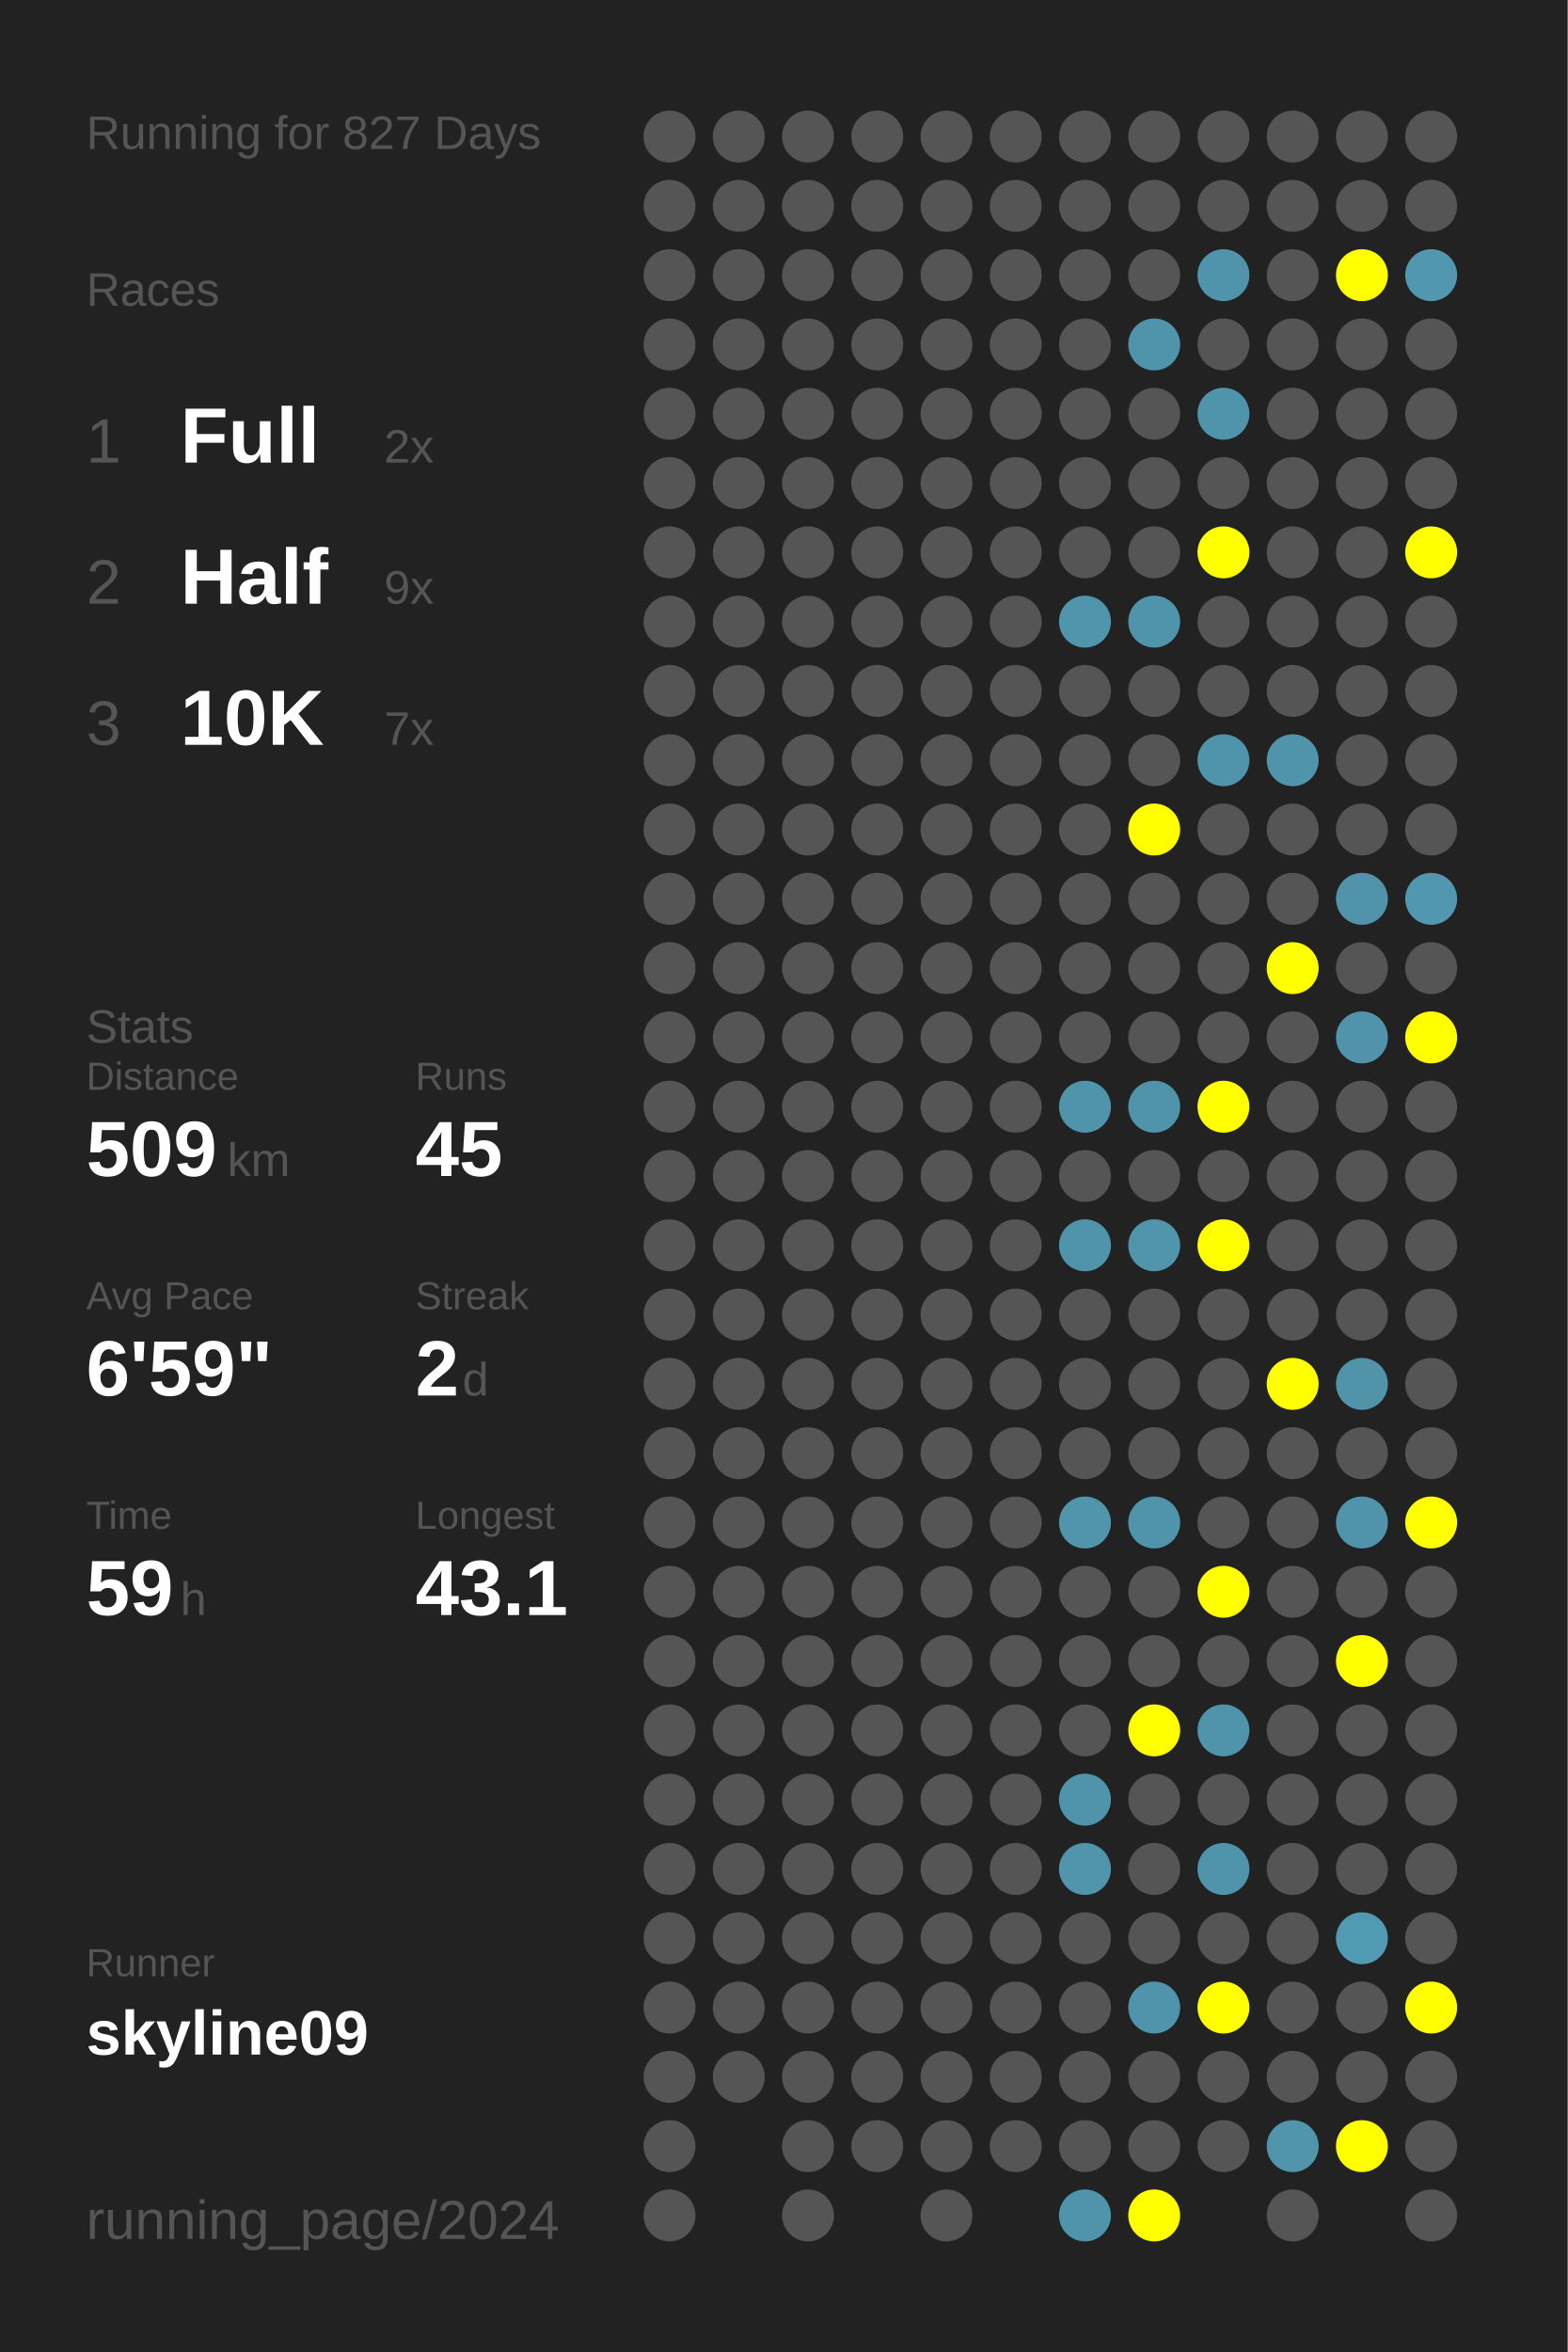
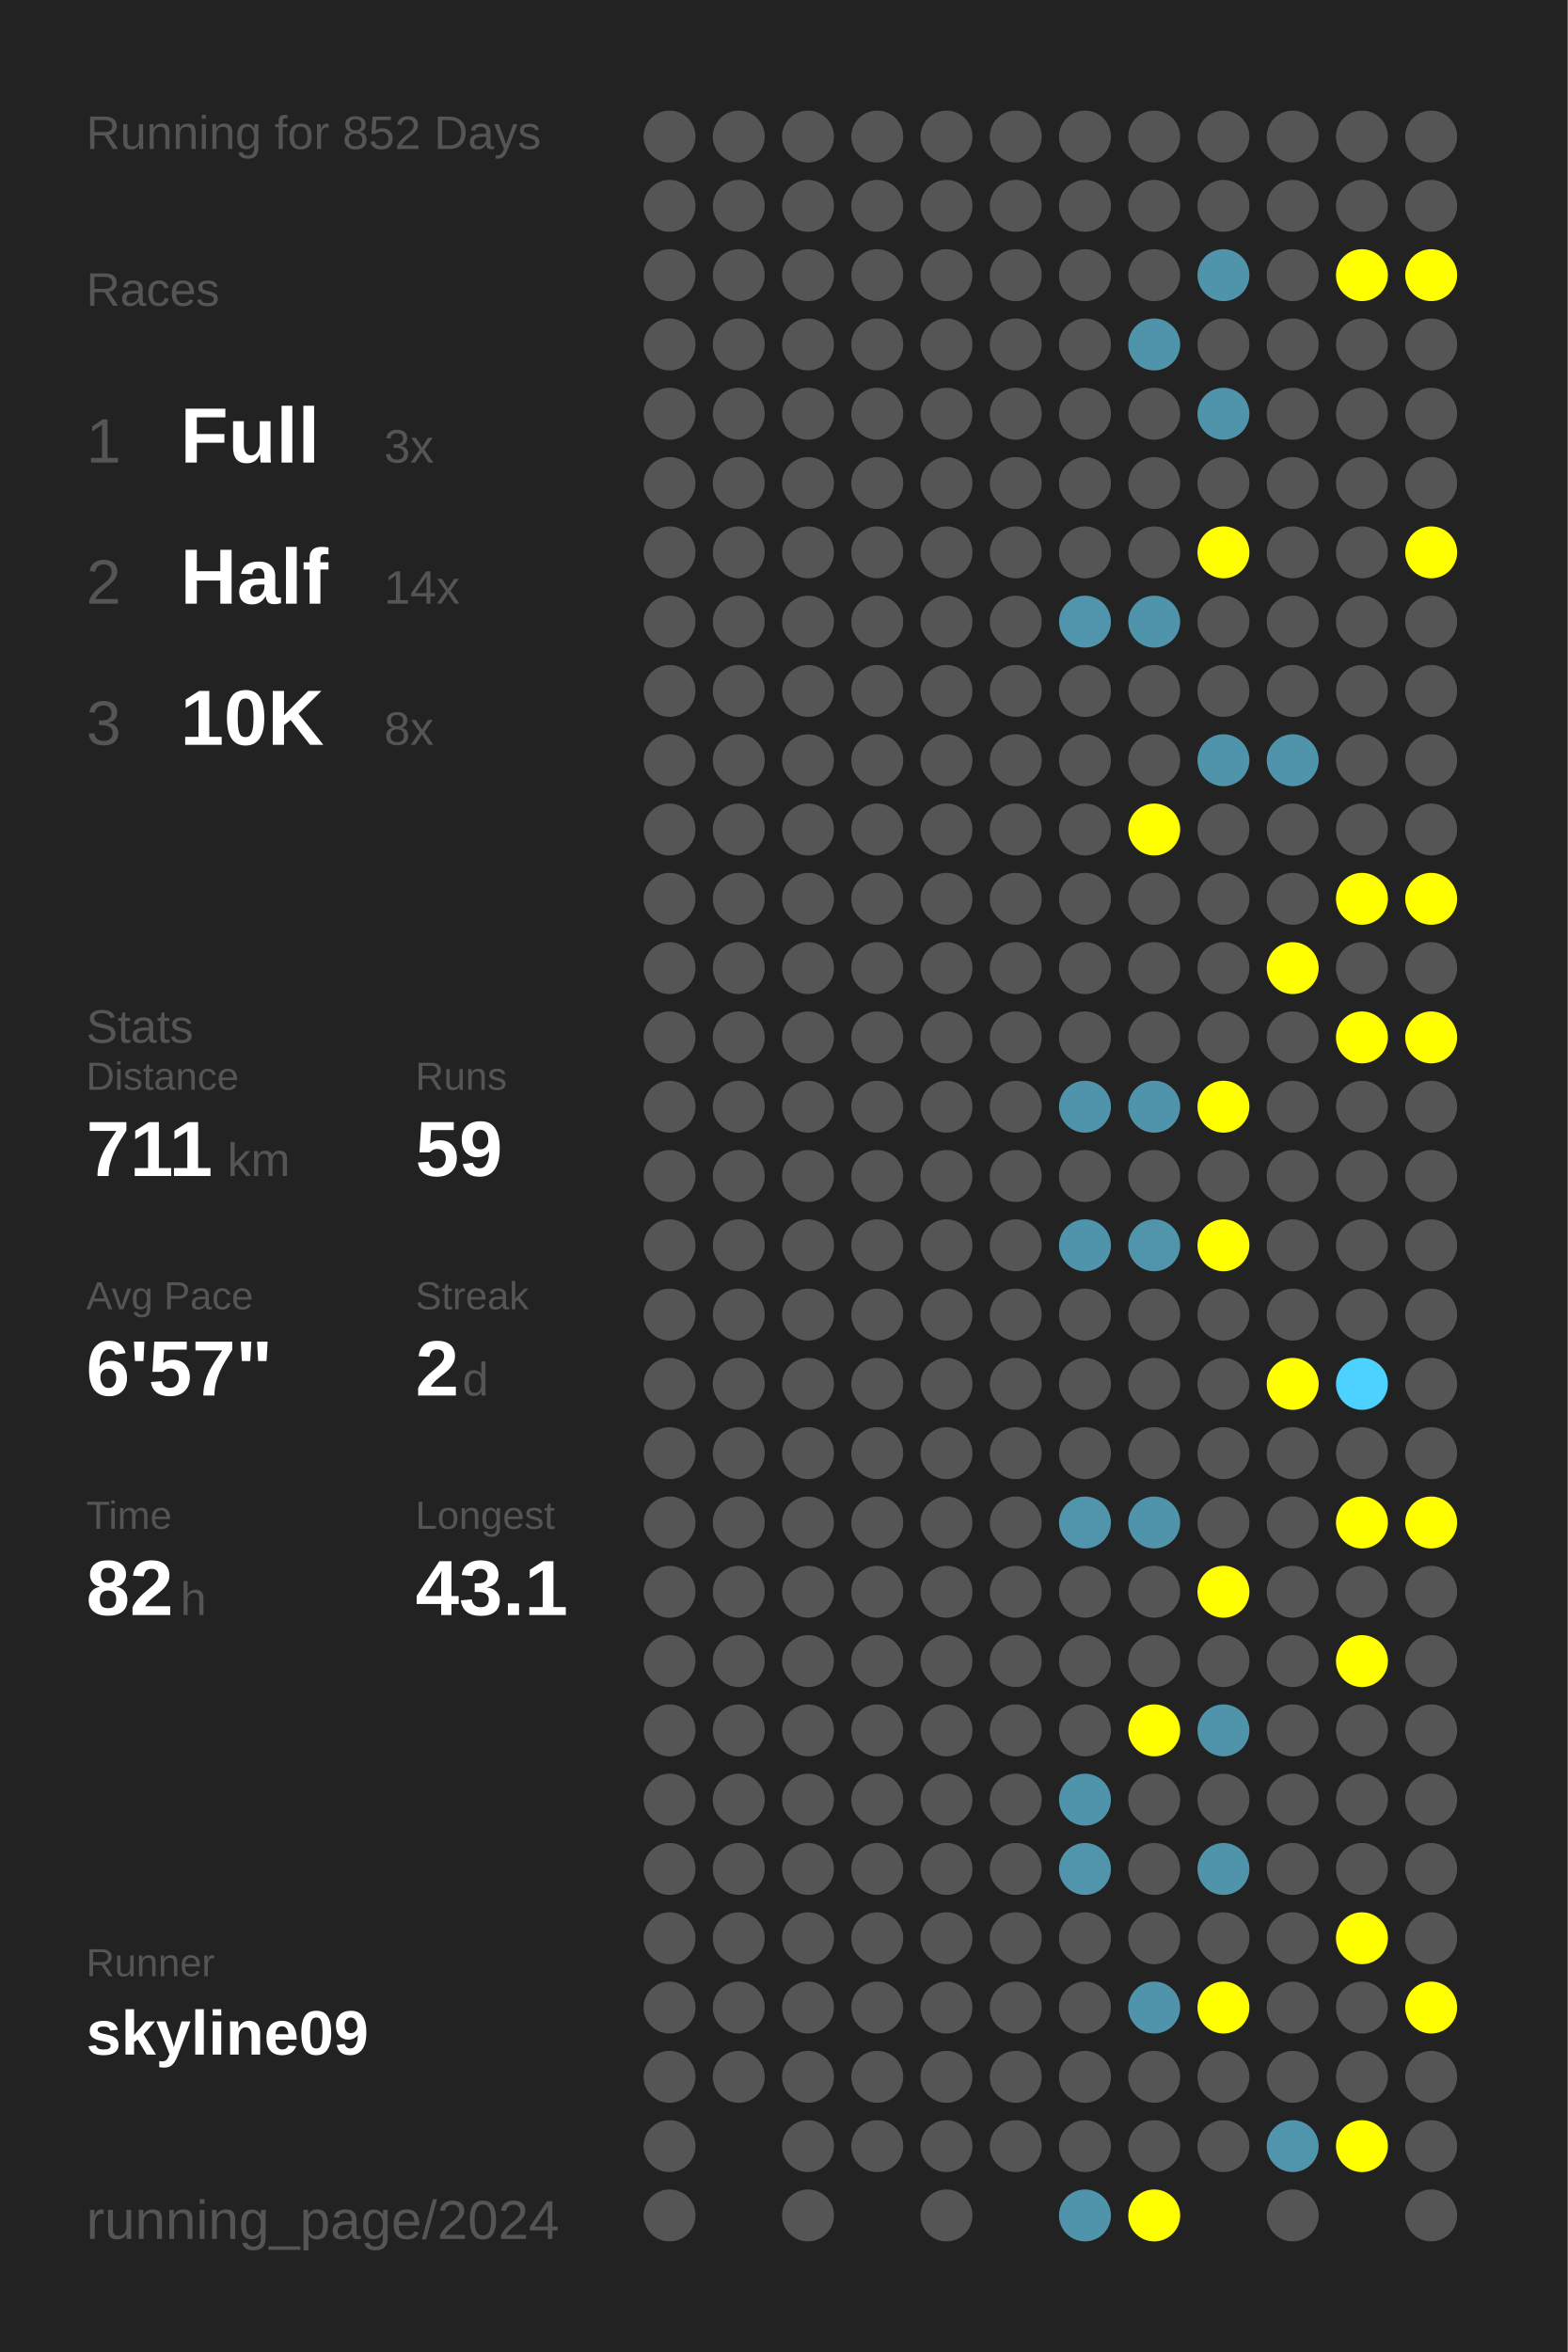
<svg xmlns="http://www.w3.org/2000/svg" baseProfile="full" height="300mm" version="1.1" viewBox="0,0,200,300" width="200mm">
  <defs />
  <rect fill="#222222" height="300" width="200" x="0" y="0" />
-   <text fill="#555555" style="font-size:6px; font-family:Arial;" x="11" y="19">Running for 827 Days</text>
+   <text fill="#555555" style="font-size:6px; font-family:Arial;" x="11" y="19">Running for 852 Days</text>
  <text fill="#555555" style="font-size:6px; font-family:Arial;" x="11" y="39">Races</text>
  <text fill="#555555" style="font-size:8px; font-family:Arial;" x="11" y="59">1</text>
  <text fill="#FFFFFF" style="font-size:10px; font-family:Arial; font-weight:bold;" x="23" y="59">Full</text>
-   <text fill="#555555" style="font-size:6px; font-family:Arial;" x="49" y="59">2x</text>
+   <text fill="#555555" style="font-size:6px; font-family:Arial;" x="49" y="59">3x</text>
  <text fill="#555555" style="font-size:8px; font-family:Arial;" x="11" y="77">2</text>
  <text fill="#FFFFFF" style="font-size:10px; font-family:Arial; font-weight:bold;" x="23" y="77">Half</text>
-   <text fill="#555555" style="font-size:6px; font-family:Arial;" x="49" y="77">9x</text>
+   <text fill="#555555" style="font-size:6px; font-family:Arial;" x="49" y="77">14x</text>
  <text fill="#555555" style="font-size:8px; font-family:Arial;" x="11" y="95">3</text>
  <text fill="#FFFFFF" style="font-size:10px; font-family:Arial; font-weight:bold;" x="23" y="95">10K</text>
-   <text fill="#555555" style="font-size:6px; font-family:Arial;" x="49" y="95">7x</text>
+   <text fill="#555555" style="font-size:6px; font-family:Arial;" x="49" y="95">8x</text>
  <text fill="#555555" style="font-size:6px; font-family:Arial;" x="11" y="133">Stats</text>
  <text fill="#555555" style="font-size:5px; font-family:Arial;" x="11" y="139">Distance</text>
-   <text fill="#FFFFFF" style="font-size:10px; font-family:Arial; font-weight:bold;" x="11" y="150">509</text>
+   <text fill="#FFFFFF" style="font-size:10px; font-family:Arial; font-weight:bold;" x="11" y="150">711</text>
  <text fill="#555555" style="font-size:6px; font-family:Arial;" x="29" y="150">km</text>
  <text fill="#555555" style="font-size:5px; font-family:Arial;" x="53" y="139">Runs</text>
-   <text fill="#FFFFFF" style="font-size:10px; font-family:Arial; font-weight:bold;" x="53" y="150">45</text>
+   <text fill="#FFFFFF" style="font-size:10px; font-family:Arial; font-weight:bold;" x="53" y="150">59</text>
  <text fill="#555555" style="font-size:5px; font-family:Arial;" x="11" y="167">Avg Pace</text>
-   <text fill="#FFFFFF" style="font-size:10px; font-family:Arial; font-weight:bold;" x="11" y="178">6'59"</text>
+   <text fill="#FFFFFF" style="font-size:10px; font-family:Arial; font-weight:bold;" x="11" y="178">6'57"</text>
  <text fill="#555555" style="font-size:5px; font-family:Arial;" x="53" y="167">Streak</text>
  <text fill="#FFFFFF" style="font-size:10px; font-family:Arial; font-weight:bold;" x="53" y="178">2</text>
  <text fill="#555555" style="font-size:6px; font-family:Arial;" x="59" y="178">d</text>
  <text fill="#555555" style="font-size:5px; font-family:Arial;" x="11" y="195">Time</text>
-   <text fill="#FFFFFF" style="font-size:10px; font-family:Arial; font-weight:bold;" x="11" y="206">59</text>
+   <text fill="#FFFFFF" style="font-size:10px; font-family:Arial; font-weight:bold;" x="11" y="206">82</text>
  <text fill="#555555" style="font-size:6px; font-family:Arial;" x="23" y="206">h</text>
  <text fill="#555555" style="font-size:5px; font-family:Arial;" x="53" y="195">Longest</text>
  <text fill="#FFFFFF" style="font-size:10px; font-family:Arial; font-weight:bold;" x="53" y="206">43.1</text>
  <text fill="#555555" style="font-size:5px; font-family:Arial;" x="11" y="252.065">Runner</text>
  <text fill="#FFFFFF" style="font-size:8px; font-family:Arial; font-weight:bold;" x="11" y="262.065">skyline09</text>
  <text fill="#555555" style="font-size:7px; font-family:Arial;" x="11" y="285.581">running_page/2024</text>
  <circle cx="85.417" cy="17.419" fill="#555555" r="3.312" />
  <circle cx="85.417" cy="26.258" fill="#555555" r="3.312" />
  <circle cx="85.417" cy="35.097" fill="#555555" r="3.312" />
  <circle cx="85.417" cy="43.935" fill="#555555" r="3.312" />
  <circle cx="85.417" cy="52.774" fill="#555555" r="3.312" />
  <circle cx="85.417" cy="61.613" fill="#555555" r="3.312" />
  <circle cx="85.417" cy="70.452" fill="#555555" r="3.312" />
  <circle cx="85.417" cy="79.29" fill="#555555" r="3.312" />
  <circle cx="85.417" cy="88.129" fill="#555555" r="3.312" />
  <circle cx="85.417" cy="96.968" fill="#555555" r="3.312" />
  <circle cx="85.417" cy="105.806" fill="#555555" r="3.312" />
  <circle cx="85.417" cy="114.645" fill="#555555" r="3.312" />
  <circle cx="85.417" cy="123.484" fill="#555555" r="3.312" />
  <circle cx="85.417" cy="132.323" fill="#555555" r="3.312" />
  <circle cx="85.417" cy="141.161" fill="#555555" r="3.312" />
  <circle cx="85.417" cy="150" fill="#555555" r="3.312" />
  <circle cx="85.417" cy="158.839" fill="#555555" r="3.312" />
  <circle cx="85.417" cy="167.677" fill="#555555" r="3.312" />
  <circle cx="85.417" cy="176.516" fill="#555555" r="3.312" />
  <circle cx="85.417" cy="185.355" fill="#555555" r="3.312" />
  <circle cx="85.417" cy="194.194" fill="#555555" r="3.312" />
  <circle cx="85.417" cy="203.032" fill="#555555" r="3.312" />
  <circle cx="85.417" cy="211.871" fill="#555555" r="3.312" />
  <circle cx="85.417" cy="220.71" fill="#555555" r="3.312" />
  <circle cx="85.417" cy="229.548" fill="#555555" r="3.312" />
  <circle cx="85.417" cy="238.387" fill="#555555" r="3.312" />
  <circle cx="85.417" cy="247.226" fill="#555555" r="3.312" />
  <circle cx="85.417" cy="256.065" fill="#555555" r="3.312" />
  <circle cx="85.417" cy="264.903" fill="#555555" r="3.312" />
  <circle cx="85.417" cy="273.742" fill="#555555" r="3.312" />
  <circle cx="85.417" cy="282.581" fill="#555555" r="3.312" />
  <circle cx="94.25" cy="17.419" fill="#555555" r="3.312" />
  <circle cx="94.25" cy="26.258" fill="#555555" r="3.312" />
  <circle cx="94.25" cy="35.097" fill="#555555" r="3.312" />
  <circle cx="94.25" cy="43.935" fill="#555555" r="3.312" />
  <circle cx="94.25" cy="52.774" fill="#555555" r="3.312" />
  <circle cx="94.25" cy="61.613" fill="#555555" r="3.312" />
  <circle cx="94.25" cy="70.452" fill="#555555" r="3.312" />
  <circle cx="94.25" cy="79.29" fill="#555555" r="3.312" />
  <circle cx="94.25" cy="88.129" fill="#555555" r="3.312" />
  <circle cx="94.25" cy="96.968" fill="#555555" r="3.312" />
  <circle cx="94.25" cy="105.806" fill="#555555" r="3.312" />
  <circle cx="94.25" cy="114.645" fill="#555555" r="3.312" />
  <circle cx="94.25" cy="123.484" fill="#555555" r="3.312" />
  <circle cx="94.25" cy="132.323" fill="#555555" r="3.312" />
  <circle cx="94.25" cy="141.161" fill="#555555" r="3.312" />
  <circle cx="94.25" cy="150" fill="#555555" r="3.312" />
  <circle cx="94.25" cy="158.839" fill="#555555" r="3.312" />
  <circle cx="94.25" cy="167.677" fill="#555555" r="3.312" />
  <circle cx="94.25" cy="176.516" fill="#555555" r="3.312" />
  <circle cx="94.25" cy="185.355" fill="#555555" r="3.312" />
  <circle cx="94.25" cy="194.194" fill="#555555" r="3.312" />
  <circle cx="94.25" cy="203.032" fill="#555555" r="3.312" />
  <circle cx="94.25" cy="211.871" fill="#555555" r="3.312" />
  <circle cx="94.25" cy="220.71" fill="#555555" r="3.312" />
  <circle cx="94.25" cy="229.548" fill="#555555" r="3.312" />
  <circle cx="94.25" cy="238.387" fill="#555555" r="3.312" />
  <circle cx="94.25" cy="247.226" fill="#555555" r="3.312" />
  <circle cx="94.25" cy="256.065" fill="#555555" r="3.312" />
  <circle cx="94.25" cy="264.903" fill="#555555" r="3.312" />
  <circle cx="103.083" cy="17.419" fill="#555555" r="3.312" />
  <circle cx="103.083" cy="26.258" fill="#555555" r="3.312" />
  <circle cx="103.083" cy="35.097" fill="#555555" r="3.312" />
  <circle cx="103.083" cy="43.935" fill="#555555" r="3.312" />
  <circle cx="103.083" cy="52.774" fill="#555555" r="3.312" />
  <circle cx="103.083" cy="61.613" fill="#555555" r="3.312" />
  <circle cx="103.083" cy="70.452" fill="#555555" r="3.312" />
  <circle cx="103.083" cy="79.29" fill="#555555" r="3.312" />
  <circle cx="103.083" cy="88.129" fill="#555555" r="3.312" />
  <circle cx="103.083" cy="96.968" fill="#555555" r="3.312" />
  <circle cx="103.083" cy="105.806" fill="#555555" r="3.312" />
  <circle cx="103.083" cy="114.645" fill="#555555" r="3.312" />
  <circle cx="103.083" cy="123.484" fill="#555555" r="3.312" />
  <circle cx="103.083" cy="132.323" fill="#555555" r="3.312" />
  <circle cx="103.083" cy="141.161" fill="#555555" r="3.312" />
  <circle cx="103.083" cy="150" fill="#555555" r="3.312" />
  <circle cx="103.083" cy="158.839" fill="#555555" r="3.312" />
  <circle cx="103.083" cy="167.677" fill="#555555" r="3.312" />
  <circle cx="103.083" cy="176.516" fill="#555555" r="3.312" />
  <circle cx="103.083" cy="185.355" fill="#555555" r="3.312" />
  <circle cx="103.083" cy="194.194" fill="#555555" r="3.312" />
  <circle cx="103.083" cy="203.032" fill="#555555" r="3.312" />
  <circle cx="103.083" cy="211.871" fill="#555555" r="3.312" />
  <circle cx="103.083" cy="220.71" fill="#555555" r="3.312" />
  <circle cx="103.083" cy="229.548" fill="#555555" r="3.312" />
  <circle cx="103.083" cy="238.387" fill="#555555" r="3.312" />
  <circle cx="103.083" cy="247.226" fill="#555555" r="3.312" />
  <circle cx="103.083" cy="256.065" fill="#555555" r="3.312" />
  <circle cx="103.083" cy="264.903" fill="#555555" r="3.312" />
  <circle cx="103.083" cy="273.742" fill="#555555" r="3.312" />
  <circle cx="103.083" cy="282.581" fill="#555555" r="3.312" />
  <circle cx="111.917" cy="17.419" fill="#555555" r="3.312" />
  <circle cx="111.917" cy="26.258" fill="#555555" r="3.312" />
  <circle cx="111.917" cy="35.097" fill="#555555" r="3.312" />
  <circle cx="111.917" cy="43.935" fill="#555555" r="3.312" />
  <circle cx="111.917" cy="52.774" fill="#555555" r="3.312" />
  <circle cx="111.917" cy="61.613" fill="#555555" r="3.312" />
  <circle cx="111.917" cy="70.452" fill="#555555" r="3.312" />
  <circle cx="111.917" cy="79.29" fill="#555555" r="3.312" />
  <circle cx="111.917" cy="88.129" fill="#555555" r="3.312" />
  <circle cx="111.917" cy="96.968" fill="#555555" r="3.312" />
  <circle cx="111.917" cy="105.806" fill="#555555" r="3.312" />
  <circle cx="111.917" cy="114.645" fill="#555555" r="3.312" />
  <circle cx="111.917" cy="123.484" fill="#555555" r="3.312" />
  <circle cx="111.917" cy="132.323" fill="#555555" r="3.312" />
  <circle cx="111.917" cy="141.161" fill="#555555" r="3.312" />
  <circle cx="111.917" cy="150" fill="#555555" r="3.312" />
  <circle cx="111.917" cy="158.839" fill="#555555" r="3.312" />
  <circle cx="111.917" cy="167.677" fill="#555555" r="3.312" />
  <circle cx="111.917" cy="176.516" fill="#555555" r="3.312" />
  <circle cx="111.917" cy="185.355" fill="#555555" r="3.312" />
  <circle cx="111.917" cy="194.194" fill="#555555" r="3.312" />
  <circle cx="111.917" cy="203.032" fill="#555555" r="3.312" />
  <circle cx="111.917" cy="211.871" fill="#555555" r="3.312" />
  <circle cx="111.917" cy="220.71" fill="#555555" r="3.312" />
  <circle cx="111.917" cy="229.548" fill="#555555" r="3.312" />
  <circle cx="111.917" cy="238.387" fill="#555555" r="3.312" />
  <circle cx="111.917" cy="247.226" fill="#555555" r="3.312" />
  <circle cx="111.917" cy="256.065" fill="#555555" r="3.312" />
  <circle cx="111.917" cy="264.903" fill="#555555" r="3.312" />
  <circle cx="111.917" cy="273.742" fill="#555555" r="3.312" />
  <circle cx="120.75" cy="17.419" fill="#555555" r="3.312" />
  <circle cx="120.75" cy="26.258" fill="#555555" r="3.312" />
  <circle cx="120.75" cy="35.097" fill="#555555" r="3.312" />
  <circle cx="120.75" cy="43.935" fill="#555555" r="3.312" />
  <circle cx="120.75" cy="52.774" fill="#555555" r="3.312" />
  <circle cx="120.75" cy="61.613" fill="#555555" r="3.312" />
  <circle cx="120.75" cy="70.452" fill="#555555" r="3.312" />
  <circle cx="120.75" cy="79.29" fill="#555555" r="3.312" />
  <circle cx="120.75" cy="88.129" fill="#555555" r="3.312" />
  <circle cx="120.75" cy="96.968" fill="#555555" r="3.312" />
  <circle cx="120.75" cy="105.806" fill="#555555" r="3.312" />
  <circle cx="120.75" cy="114.645" fill="#555555" r="3.312" />
  <circle cx="120.75" cy="123.484" fill="#555555" r="3.312" />
  <circle cx="120.75" cy="132.323" fill="#555555" r="3.312" />
  <circle cx="120.75" cy="141.161" fill="#555555" r="3.312" />
  <circle cx="120.75" cy="150" fill="#555555" r="3.312" />
  <circle cx="120.75" cy="158.839" fill="#555555" r="3.312" />
  <circle cx="120.75" cy="167.677" fill="#555555" r="3.312" />
  <circle cx="120.75" cy="176.516" fill="#555555" r="3.312" />
  <circle cx="120.75" cy="185.355" fill="#555555" r="3.312" />
  <circle cx="120.75" cy="194.194" fill="#555555" r="3.312" />
  <circle cx="120.75" cy="203.032" fill="#555555" r="3.312" />
  <circle cx="120.75" cy="211.871" fill="#555555" r="3.312" />
  <circle cx="120.75" cy="220.71" fill="#555555" r="3.312" />
  <circle cx="120.75" cy="229.548" fill="#555555" r="3.312" />
  <circle cx="120.75" cy="238.387" fill="#555555" r="3.312" />
  <circle cx="120.75" cy="247.226" fill="#555555" r="3.312" />
  <circle cx="120.75" cy="256.065" fill="#555555" r="3.312" />
  <circle cx="120.75" cy="264.903" fill="#555555" r="3.312" />
  <circle cx="120.75" cy="273.742" fill="#555555" r="3.312" />
  <circle cx="120.75" cy="282.581" fill="#555555" r="3.312" />
  <circle cx="129.583" cy="17.419" fill="#555555" r="3.312" />
  <circle cx="129.583" cy="26.258" fill="#555555" r="3.312" />
  <circle cx="129.583" cy="35.097" fill="#555555" r="3.312" />
  <circle cx="129.583" cy="43.935" fill="#555555" r="3.312" />
  <circle cx="129.583" cy="52.774" fill="#555555" r="3.312" />
  <circle cx="129.583" cy="61.613" fill="#555555" r="3.312" />
  <circle cx="129.583" cy="70.452" fill="#555555" r="3.312" />
  <circle cx="129.583" cy="79.29" fill="#555555" r="3.312" />
  <circle cx="129.583" cy="88.129" fill="#555555" r="3.312" />
  <circle cx="129.583" cy="96.968" fill="#555555" r="3.312" />
  <circle cx="129.583" cy="105.806" fill="#555555" r="3.312" />
  <circle cx="129.583" cy="114.645" fill="#555555" r="3.312" />
  <circle cx="129.583" cy="123.484" fill="#555555" r="3.312" />
  <circle cx="129.583" cy="132.323" fill="#555555" r="3.312" />
  <circle cx="129.583" cy="141.161" fill="#555555" r="3.312" />
  <circle cx="129.583" cy="150" fill="#555555" r="3.312" />
  <circle cx="129.583" cy="158.839" fill="#555555" r="3.312" />
  <circle cx="129.583" cy="167.677" fill="#555555" r="3.312" />
  <circle cx="129.583" cy="176.516" fill="#555555" r="3.312" />
  <circle cx="129.583" cy="185.355" fill="#555555" r="3.312" />
  <circle cx="129.583" cy="194.194" fill="#555555" r="3.312" />
  <circle cx="129.583" cy="203.032" fill="#555555" r="3.312" />
  <circle cx="129.583" cy="211.871" fill="#555555" r="3.312" />
  <circle cx="129.583" cy="220.71" fill="#555555" r="3.312" />
  <circle cx="129.583" cy="229.548" fill="#555555" r="3.312" />
  <circle cx="129.583" cy="238.387" fill="#555555" r="3.312" />
  <circle cx="129.583" cy="247.226" fill="#555555" r="3.312" />
  <circle cx="129.583" cy="256.065" fill="#555555" r="3.312" />
  <circle cx="129.583" cy="264.903" fill="#555555" r="3.312" />
  <circle cx="129.583" cy="273.742" fill="#555555" r="3.312" />
  <circle cx="138.417" cy="17.419" fill="#555555" r="3.312" />
  <circle cx="138.417" cy="26.258" fill="#555555" r="3.312" />
  <circle cx="138.417" cy="35.097" fill="#555555" r="3.312" />
  <circle cx="138.417" cy="43.935" fill="#555555" r="3.312" />
  <circle cx="138.417" cy="52.774" fill="#555555" r="3.312" />
  <circle cx="138.417" cy="61.613" fill="#555555" r="3.312" />
  <circle cx="138.417" cy="70.452" fill="#555555" r="3.312" />
  <circle cx="138.417" cy="79.29" fill="#5095ac" r="3.312" />
  <circle cx="138.417" cy="88.129" fill="#555555" r="3.312" />
  <circle cx="138.417" cy="96.968" fill="#555555" r="3.312" />
  <circle cx="138.417" cy="105.806" fill="#555555" r="3.312" />
  <circle cx="138.417" cy="114.645" fill="#555555" r="3.312" />
  <circle cx="138.417" cy="123.484" fill="#555555" r="3.312" />
  <circle cx="138.417" cy="132.323" fill="#555555" r="3.312" />
  <circle cx="138.417" cy="141.161" fill="#5094ab" r="3.312" />
  <circle cx="138.417" cy="150" fill="#555555" r="3.312" />
  <circle cx="138.417" cy="158.839" fill="#5094ab" r="3.312" />
  <circle cx="138.417" cy="167.677" fill="#555555" r="3.312" />
  <circle cx="138.417" cy="176.516" fill="#555555" r="3.312" />
  <circle cx="138.417" cy="185.355" fill="#555555" r="3.312" />
  <circle cx="138.417" cy="194.194" fill="#5095ac" r="3.312" />
  <circle cx="138.417" cy="203.032" fill="#555555" r="3.312" />
  <circle cx="138.417" cy="211.871" fill="#555555" r="3.312" />
  <circle cx="138.417" cy="220.71" fill="#555555" r="3.312" />
  <circle cx="138.417" cy="229.548" fill="#5094ab" r="3.312" />
  <circle cx="138.417" cy="238.387" fill="#5095ac" r="3.312" />
  <circle cx="138.417" cy="247.226" fill="#555555" r="3.312" />
  <circle cx="138.417" cy="256.065" fill="#555555" r="3.312" />
  <circle cx="138.417" cy="264.903" fill="#555555" r="3.312" />
  <circle cx="138.417" cy="273.742" fill="#555555" r="3.312" />
  <circle cx="138.417" cy="282.581" fill="#5094ab" r="3.312" />
  <circle cx="147.25" cy="17.419" fill="#555555" r="3.312" />
  <circle cx="147.25" cy="26.258" fill="#555555" r="3.312" />
  <circle cx="147.25" cy="35.097" fill="#555555" r="3.312" />
  <circle cx="147.25" cy="43.935" fill="#5094ab" r="3.312" />
  <circle cx="147.25" cy="52.774" fill="#555555" r="3.312" />
  <circle cx="147.25" cy="61.613" fill="#555555" r="3.312" />
  <circle cx="147.25" cy="70.452" fill="#555555" r="3.312" />
  <circle cx="147.25" cy="79.29" fill="#5094ab" r="3.312" />
  <circle cx="147.25" cy="88.129" fill="#555555" r="3.312" />
  <circle cx="147.25" cy="96.968" fill="#555555" r="3.312" />
  <circle cx="147.25" cy="105.806" fill="#FFFF00" r="3.312" />
  <circle cx="147.25" cy="114.645" fill="#555555" r="3.312" />
  <circle cx="147.25" cy="123.484" fill="#555555" r="3.312" />
  <circle cx="147.25" cy="132.323" fill="#555555" r="3.312" />
  <circle cx="147.25" cy="141.161" fill="#5094ab" r="3.312" />
  <circle cx="147.25" cy="150" fill="#555555" r="3.312" />
  <circle cx="147.25" cy="158.839" fill="#5095ac" r="3.312" />
  <circle cx="147.25" cy="167.677" fill="#555555" r="3.312" />
  <circle cx="147.25" cy="176.516" fill="#555555" r="3.312" />
  <circle cx="147.25" cy="185.355" fill="#555555" r="3.312" />
  <circle cx="147.25" cy="194.194" fill="#5094ab" r="3.312" />
  <circle cx="147.25" cy="203.032" fill="#555555" r="3.312" />
  <circle cx="147.25" cy="211.871" fill="#555555" r="3.312" />
  <circle cx="147.25" cy="220.71" fill="#FFFF00" r="3.312" />
  <circle cx="147.25" cy="229.548" fill="#555555" r="3.312" />
  <circle cx="147.25" cy="238.387" fill="#555555" r="3.312" />
  <circle cx="147.25" cy="247.226" fill="#555555" r="3.312" />
  <circle cx="147.25" cy="256.065" fill="#5094ab" r="3.312" />
  <circle cx="147.25" cy="264.903" fill="#555555" r="3.312" />
  <circle cx="147.25" cy="273.742" fill="#555555" r="3.312" />
  <circle cx="147.25" cy="282.581" fill="#FFFF00" r="3.312" />
  <circle cx="156.083" cy="17.419" fill="#555555" r="3.312" />
  <circle cx="156.083" cy="26.258" fill="#555555" r="3.312" />
  <circle cx="156.083" cy="35.097" fill="#5094ab" r="3.312" />
  <circle cx="156.083" cy="43.935" fill="#555555" r="3.312" />
  <circle cx="156.083" cy="52.774" fill="#5094ab" r="3.312" />
  <circle cx="156.083" cy="61.613" fill="#555555" r="3.312" />
  <circle cx="156.083" cy="70.452" fill="#FFFF00" r="3.312" />
  <circle cx="156.083" cy="79.29" fill="#555555" r="3.312" />
  <circle cx="156.083" cy="88.129" fill="#555555" r="3.312" />
  <circle cx="156.083" cy="96.968" fill="#5094ab" r="3.312" />
  <circle cx="156.083" cy="105.806" fill="#555555" r="3.312" />
  <circle cx="156.083" cy="114.645" fill="#555555" r="3.312" />
  <circle cx="156.083" cy="123.484" fill="#555555" r="3.312" />
  <circle cx="156.083" cy="132.323" fill="#555555" r="3.312" />
  <circle cx="156.083" cy="141.161" fill="#FFFF00" r="3.312" />
  <circle cx="156.083" cy="150" fill="#555555" r="3.312" />
  <circle cx="156.083" cy="158.839" fill="#FFFF00" r="3.312" />
  <circle cx="156.083" cy="167.677" fill="#555555" r="3.312" />
  <circle cx="156.083" cy="176.516" fill="#555555" r="3.312" />
  <circle cx="156.083" cy="185.355" fill="#555555" r="3.312" />
  <circle cx="156.083" cy="194.194" fill="#555555" r="3.312" />
  <circle cx="156.083" cy="203.032" fill="#FFFF00" r="3.312" />
  <circle cx="156.083" cy="211.871" fill="#555555" r="3.312" />
  <circle cx="156.083" cy="220.71" fill="#5094ab" r="3.312" />
  <circle cx="156.083" cy="229.548" fill="#555555" r="3.312" />
  <circle cx="156.083" cy="238.387" fill="#5094ab" r="3.312" />
  <circle cx="156.083" cy="247.226" fill="#555555" r="3.312" />
  <circle cx="156.083" cy="256.065" fill="#FFFF00" r="3.312" />
  <circle cx="156.083" cy="264.903" fill="#555555" r="3.312" />
  <circle cx="156.083" cy="273.742" fill="#555555" r="3.312" />
  <circle cx="164.917" cy="17.419" fill="#555555" r="3.312" />
  <circle cx="164.917" cy="26.258" fill="#555555" r="3.312" />
  <circle cx="164.917" cy="35.097" fill="#555555" r="3.312" />
  <circle cx="164.917" cy="43.935" fill="#555555" r="3.312" />
  <circle cx="164.917" cy="52.774" fill="#555555" r="3.312" />
  <circle cx="164.917" cy="61.613" fill="#555555" r="3.312" />
  <circle cx="164.917" cy="70.452" fill="#555555" r="3.312" />
  <circle cx="164.917" cy="79.29" fill="#555555" r="3.312" />
  <circle cx="164.917" cy="88.129" fill="#555555" r="3.312" />
  <circle cx="164.917" cy="96.968" fill="#5094ab" r="3.312" />
  <circle cx="164.917" cy="105.806" fill="#555555" r="3.312" />
  <circle cx="164.917" cy="114.645" fill="#555555" r="3.312" />
  <circle cx="164.917" cy="123.484" fill="#FFFF00" r="3.312" />
  <circle cx="164.917" cy="132.323" fill="#555555" r="3.312" />
  <circle cx="164.917" cy="141.161" fill="#555555" r="3.312" />
  <circle cx="164.917" cy="150" fill="#555555" r="3.312" />
  <circle cx="164.917" cy="158.839" fill="#555555" r="3.312" />
  <circle cx="164.917" cy="167.677" fill="#555555" r="3.312" />
  <circle cx="164.917" cy="176.516" fill="#FFFF00" r="3.312" />
  <circle cx="164.917" cy="185.355" fill="#555555" r="3.312" />
  <circle cx="164.917" cy="194.194" fill="#555555" r="3.312" />
  <circle cx="164.917" cy="203.032" fill="#555555" r="3.312" />
  <circle cx="164.917" cy="211.871" fill="#555555" r="3.312" />
  <circle cx="164.917" cy="220.71" fill="#555555" r="3.312" />
  <circle cx="164.917" cy="229.548" fill="#555555" r="3.312" />
  <circle cx="164.917" cy="238.387" fill="#555555" r="3.312" />
  <circle cx="164.917" cy="247.226" fill="#555555" r="3.312" />
  <circle cx="164.917" cy="256.065" fill="#555555" r="3.312" />
  <circle cx="164.917" cy="264.903" fill="#555555" r="3.312" />
  <circle cx="164.917" cy="273.742" fill="#5095ac" r="3.312" />
  <circle cx="164.917" cy="282.581" fill="#555555" r="3.312" />
  <circle cx="173.75" cy="17.419" fill="#555555" r="3.312" />
  <circle cx="173.75" cy="26.258" fill="#555555" r="3.312" />
  <circle cx="173.75" cy="35.097" fill="#FFFF00" r="3.312" />
  <circle cx="173.75" cy="43.935" fill="#555555" r="3.312" />
  <circle cx="173.75" cy="52.774" fill="#555555" r="3.312" />
  <circle cx="173.75" cy="61.613" fill="#555555" r="3.312" />
  <circle cx="173.75" cy="70.452" fill="#555555" r="3.312" />
  <circle cx="173.75" cy="79.29" fill="#555555" r="3.312" />
  <circle cx="173.75" cy="88.129" fill="#555555" r="3.312" />
  <circle cx="173.75" cy="96.968" fill="#555555" r="3.312" />
  <circle cx="173.75" cy="105.806" fill="#555555" r="3.312" />
-   <circle cx="173.75" cy="114.645" fill="#5093aa" r="3.312" />
+   <circle cx="173.75" cy="114.645" fill="#FFFF00" r="3.312" />
  <circle cx="173.75" cy="123.484" fill="#555555" r="3.312" />
-   <circle cx="173.75" cy="132.323" fill="#5093aa" r="3.312" />
+   <circle cx="173.75" cy="132.323" fill="#FFFF00" r="3.312" />
  <circle cx="173.75" cy="141.161" fill="#555555" r="3.312" />
  <circle cx="173.75" cy="150" fill="#555555" r="3.312" />
  <circle cx="173.75" cy="158.839" fill="#555555" r="3.312" />
  <circle cx="173.75" cy="167.677" fill="#555555" r="3.312" />
-   <circle cx="173.75" cy="176.516" fill="#5193a9" r="3.312" />
+   <circle cx="173.75" cy="176.516" fill="#4dd1fe" r="3.312" />
  <circle cx="173.75" cy="185.355" fill="#555555" r="3.312" />
-   <circle cx="173.75" cy="194.194" fill="#5093aa" r="3.312" />
+   <circle cx="173.75" cy="194.194" fill="#FFFF00" r="3.312" />
  <circle cx="173.75" cy="203.032" fill="#555555" r="3.312" />
  <circle cx="173.75" cy="211.871" fill="#FFFF00" r="3.312" />
  <circle cx="173.75" cy="220.71" fill="#555555" r="3.312" />
  <circle cx="173.75" cy="229.548" fill="#555555" r="3.312" />
  <circle cx="173.75" cy="238.387" fill="#555555" r="3.312" />
-   <circle cx="173.75" cy="247.226" fill="#509ab3" r="3.312" />
+   <circle cx="173.75" cy="247.226" fill="#FFFF00" r="3.312" />
  <circle cx="173.75" cy="256.065" fill="#555555" r="3.312" />
  <circle cx="173.75" cy="264.903" fill="#555555" r="3.312" />
  <circle cx="173.75" cy="273.742" fill="#FFFF00" r="3.312" />
  <circle cx="182.583" cy="17.419" fill="#555555" r="3.312" />
  <circle cx="182.583" cy="26.258" fill="#555555" r="3.312" />
-   <circle cx="182.583" cy="35.097" fill="#5097af" r="3.312" />
+   <circle cx="182.583" cy="35.097" fill="#FFFF00" r="3.312" />
  <circle cx="182.583" cy="43.935" fill="#555555" r="3.312" />
  <circle cx="182.583" cy="52.774" fill="#555555" r="3.312" />
  <circle cx="182.583" cy="61.613" fill="#555555" r="3.312" />
  <circle cx="182.583" cy="70.452" fill="#FFFF00" r="3.312" />
  <circle cx="182.583" cy="79.29" fill="#555555" r="3.312" />
  <circle cx="182.583" cy="88.129" fill="#555555" r="3.312" />
  <circle cx="182.583" cy="96.968" fill="#555555" r="3.312" />
  <circle cx="182.583" cy="105.806" fill="#555555" r="3.312" />
-   <circle cx="182.583" cy="114.645" fill="#5097af" r="3.312" />
+   <circle cx="182.583" cy="114.645" fill="#FFFF00" r="3.312" />
  <circle cx="182.583" cy="123.484" fill="#555555" r="3.312" />
  <circle cx="182.583" cy="132.323" fill="#FFFF00" r="3.312" />
  <circle cx="182.583" cy="141.161" fill="#555555" r="3.312" />
  <circle cx="182.583" cy="150" fill="#555555" r="3.312" />
  <circle cx="182.583" cy="158.839" fill="#555555" r="3.312" />
  <circle cx="182.583" cy="167.677" fill="#555555" r="3.312" />
  <circle cx="182.583" cy="176.516" fill="#555555" r="3.312" />
  <circle cx="182.583" cy="185.355" fill="#555555" r="3.312" />
  <circle cx="182.583" cy="194.194" fill="#FFFF00" r="3.312" />
  <circle cx="182.583" cy="203.032" fill="#555555" r="3.312" />
  <circle cx="182.583" cy="211.871" fill="#555555" r="3.312" />
  <circle cx="182.583" cy="220.71" fill="#555555" r="3.312" />
  <circle cx="182.583" cy="229.548" fill="#555555" r="3.312" />
  <circle cx="182.583" cy="238.387" fill="#555555" r="3.312" />
  <circle cx="182.583" cy="247.226" fill="#555555" r="3.312" />
  <circle cx="182.583" cy="256.065" fill="#FFFF00" r="3.312" />
  <circle cx="182.583" cy="264.903" fill="#555555" r="3.312" />
  <circle cx="182.583" cy="273.742" fill="#555555" r="3.312" />
  <circle cx="182.583" cy="282.581" fill="#555555" r="3.312" />
</svg>
